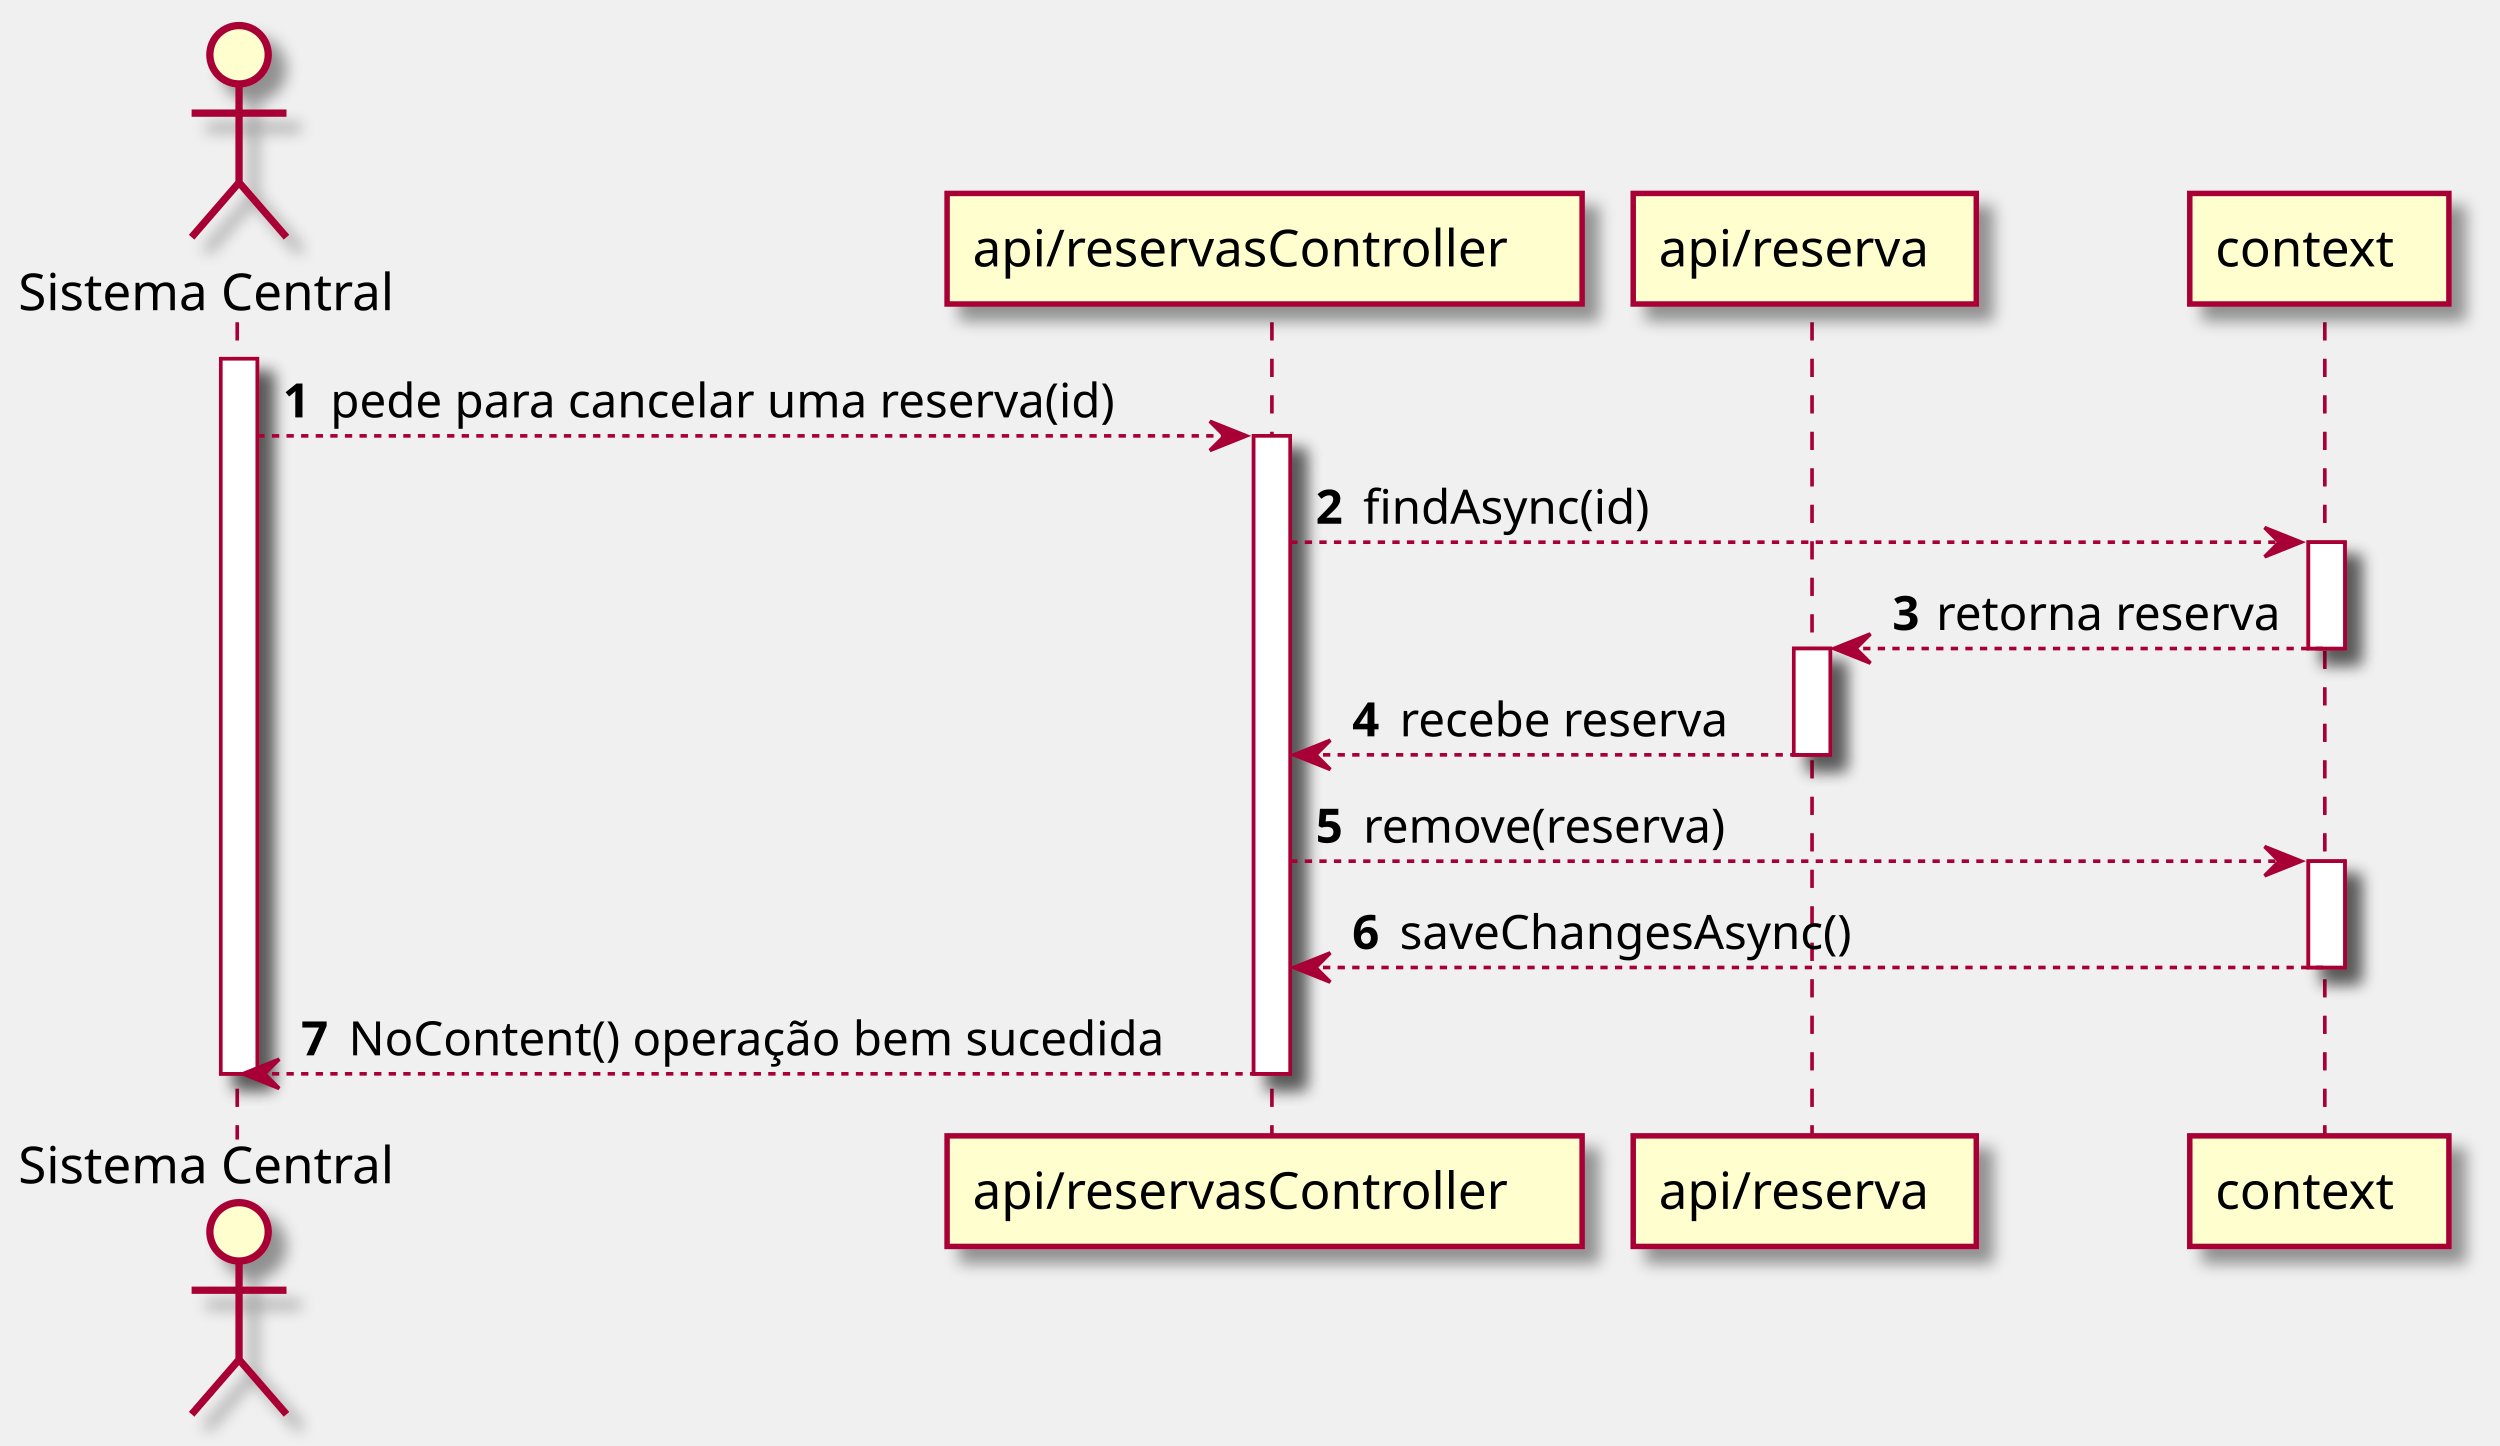
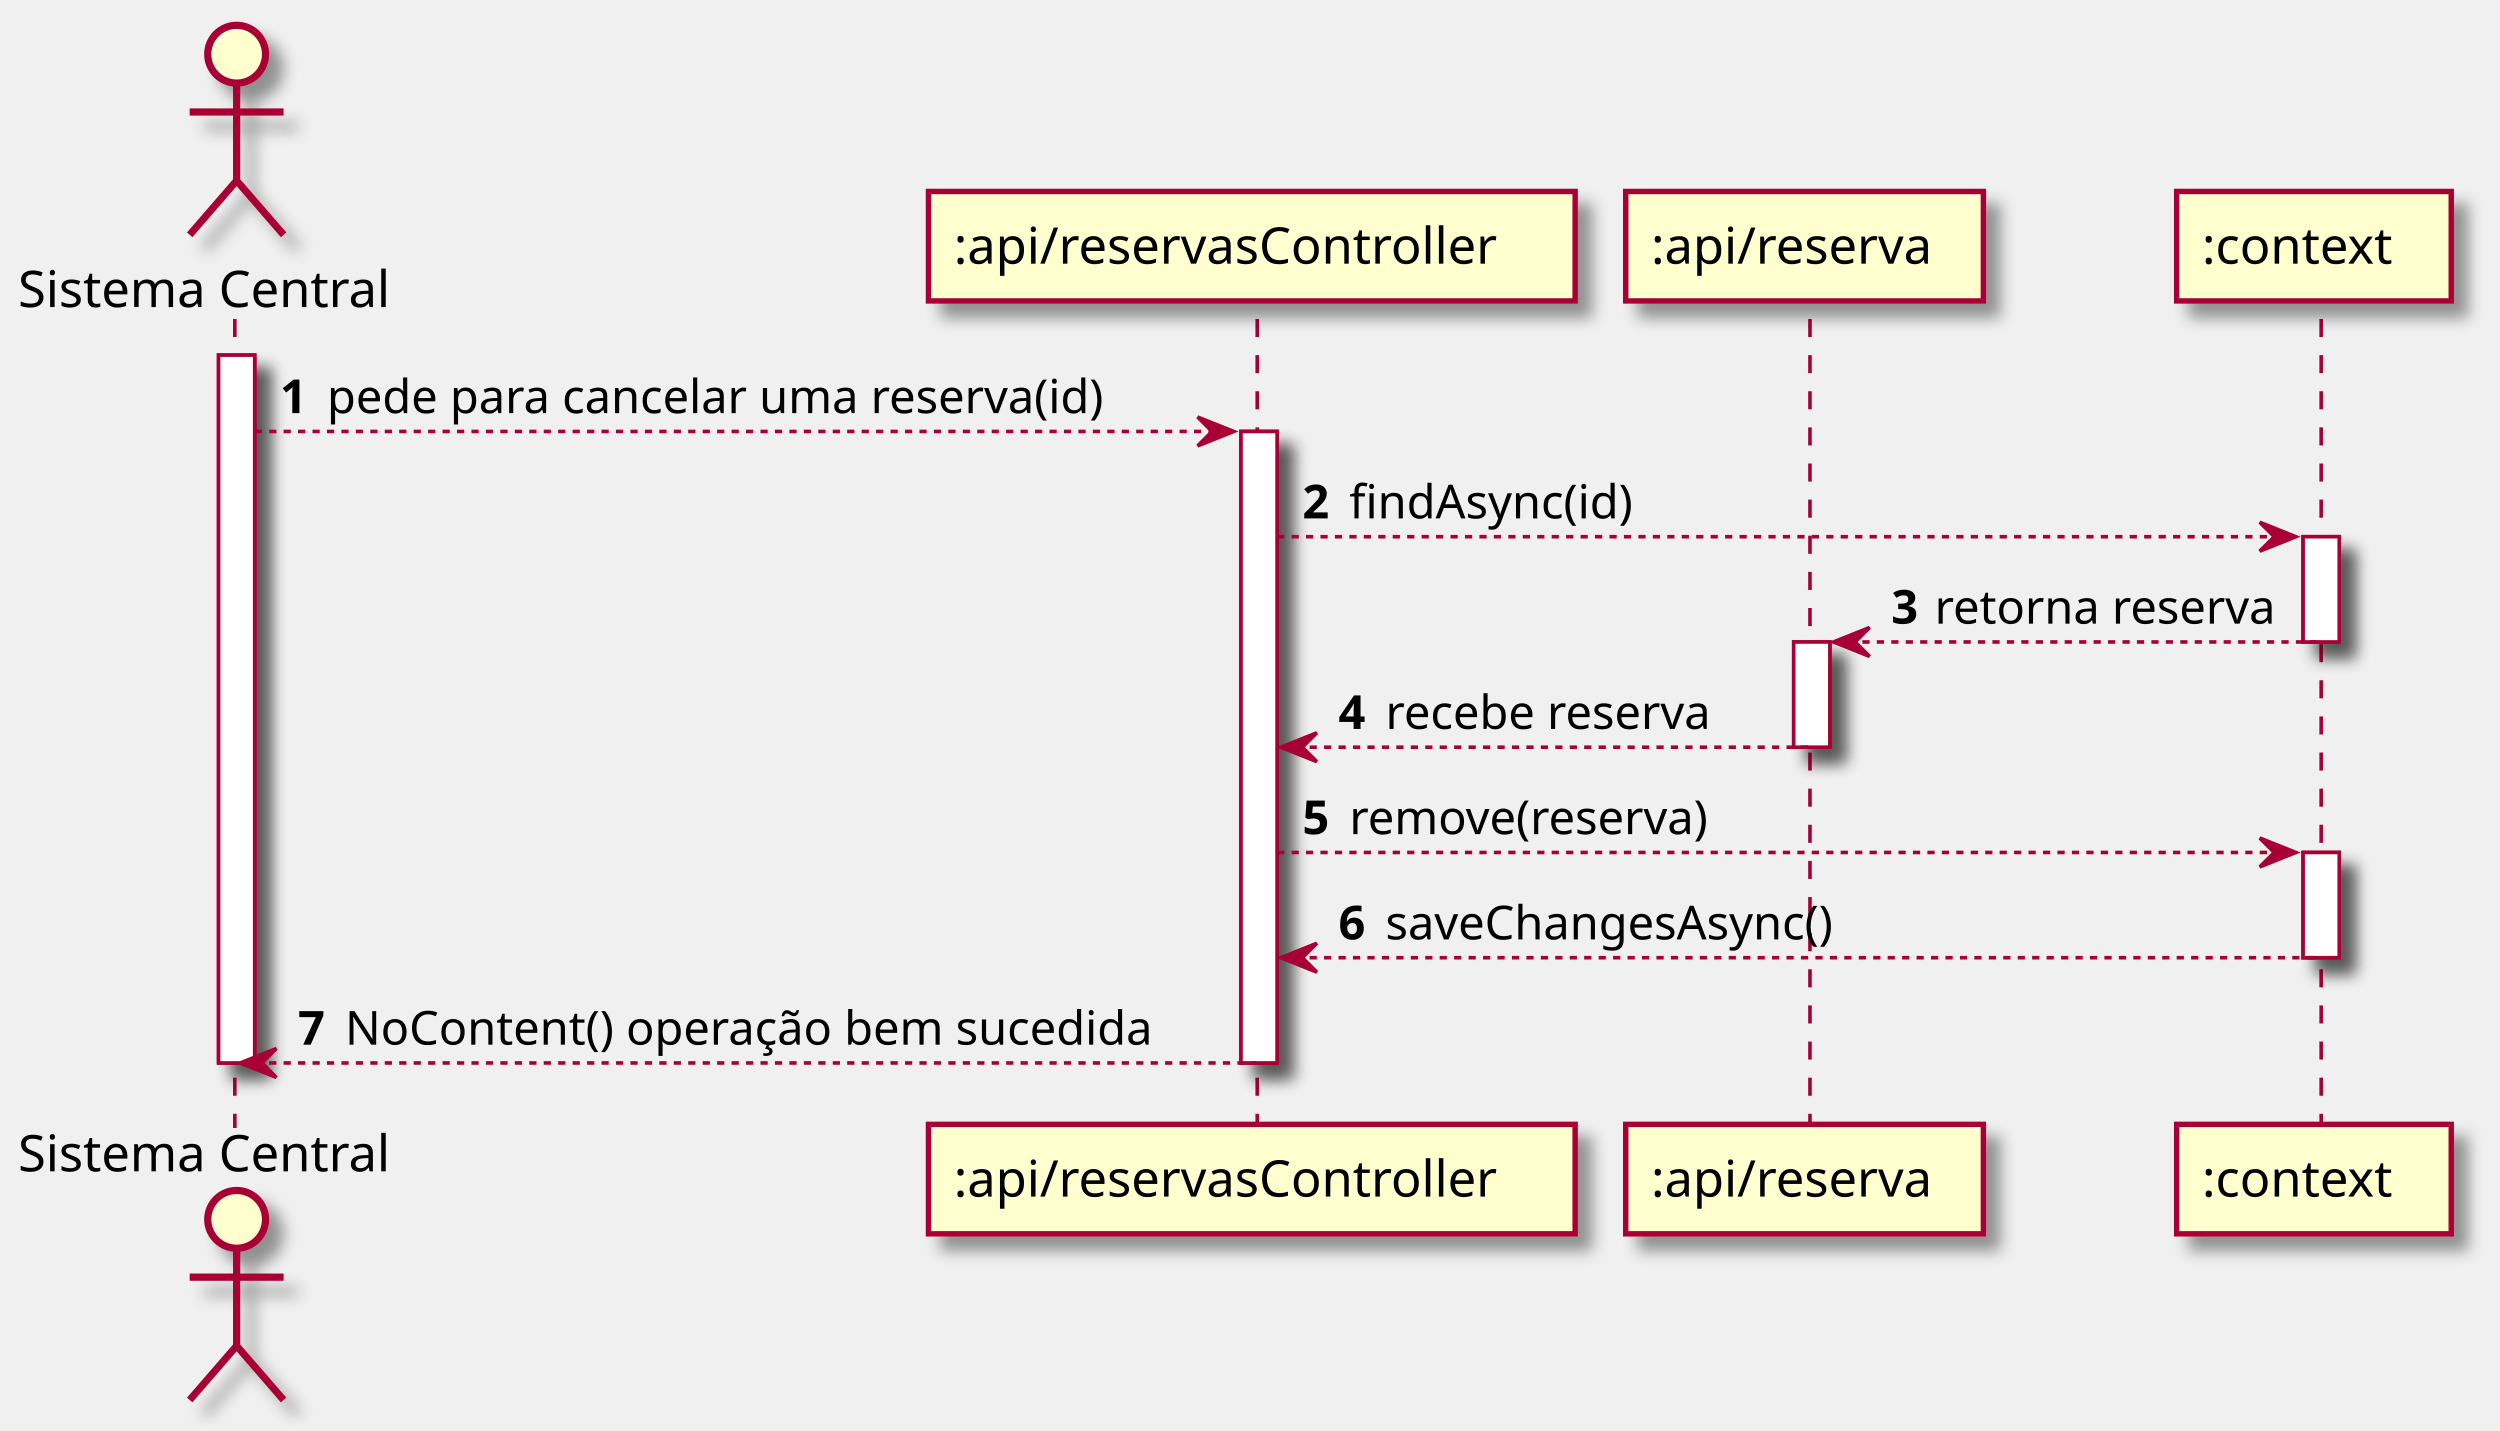
- <svg xmlns="http://www.w3.org/2000/svg" contentScriptType="application/ecmascript" contentStyleType="text/css" height="396px" preserveAspectRatio="none" style="width:685px;height:396px;" version="1.1" viewBox="0 0 685 396" width="685px" zoomAndPan="magnify">
+ <svg xmlns="http://www.w3.org/2000/svg" contentScriptType="application/ecmascript" contentStyleType="text/css" height="396px" preserveAspectRatio="none" style="width:692px;height:396px;" version="1.1" viewBox="0 0 692 396" width="692px" zoomAndPan="magnify">
  <defs>
-     <filter height="300%" id="f1ffbc3kexb5bo" width="300%" x="-1" y="-1">
+     <filter height="300%" id="fqy5xwsor0qhy" width="300%" x="-1" y="-1">
      <feGaussianBlur result="blurOut" stdDeviation="2.0" />
      <feColorMatrix in="blurOut" result="blurOut2" type="matrix" values="0 0 0 0 0 0 0 0 0 0 0 0 0 0 0 0 0 0 .4 0" />
      <feOffset dx="4.0" dy="4.0" in="blurOut2" result="blurOut3" />
      <feBlend in="SourceGraphic" in2="blurOut3" mode="normal" />
    </filter>
  </defs>
  <g>
-     <rect fill="#FFFFFF" filter="url(#f1ffbc3kexb5bo)" height="195.93" style="stroke:#A80036;stroke-width:1.0;" width="10" x="60.5" y="98.297" />
-     <rect fill="#FFFFFF" filter="url(#f1ffbc3kexb5bo)" height="174.797" style="stroke:#A80036;stroke-width:1.0;" width="10" x="343.5" y="119.43" />
-     <rect fill="#FFFFFF" filter="url(#f1ffbc3kexb5bo)" height="29.133" style="stroke:#A80036;stroke-width:1.0;" width="10" x="491.5" y="177.695" />
-     <rect fill="#FFFFFF" filter="url(#f1ffbc3kexb5bo)" height="29.133" style="stroke:#A80036;stroke-width:1.0;" width="10" x="632.5" y="148.562" />
-     <rect fill="#FFFFFF" filter="url(#f1ffbc3kexb5bo)" height="29.133" style="stroke:#A80036;stroke-width:1.0;" width="10" x="632.5" y="235.961" />
+     <rect fill="#FFFFFF" filter="url(#fqy5xwsor0qhy)" height="195.93" style="stroke:#A80036;stroke-width:1.0;" width="10" x="60.5" y="98.297" />
+     <rect fill="#FFFFFF" filter="url(#fqy5xwsor0qhy)" height="174.797" style="stroke:#A80036;stroke-width:1.0;" width="10" x="343.5" y="119.43" />
+     <rect fill="#FFFFFF" filter="url(#fqy5xwsor0qhy)" height="29.133" style="stroke:#A80036;stroke-width:1.0;" width="10" x="496.5" y="177.695" />
+     <rect fill="#FFFFFF" filter="url(#fqy5xwsor0qhy)" height="29.133" style="stroke:#A80036;stroke-width:1.0;" width="10" x="637.5" y="148.562" />
+     <rect fill="#FFFFFF" filter="url(#fqy5xwsor0qhy)" height="29.133" style="stroke:#A80036;stroke-width:1.0;" width="10" x="637.5" y="235.961" />
    <line style="stroke:#A80036;stroke-width:1.0;stroke-dasharray:5.0,5.0;" x1="65" x2="65" y1="88.297" y2="312.227" />
-     <line style="stroke:#A80036;stroke-width:1.0;stroke-dasharray:5.0,5.0;" x1="348.5" x2="348.5" y1="88.297" y2="312.227" />
-     <line style="stroke:#A80036;stroke-width:1.0;stroke-dasharray:5.0,5.0;" x1="496.5" x2="496.5" y1="88.297" y2="312.227" />
-     <line style="stroke:#A80036;stroke-width:1.0;stroke-dasharray:5.0,5.0;" x1="637" x2="637" y1="88.297" y2="312.227" />
+     <line style="stroke:#A80036;stroke-width:1.0;stroke-dasharray:5.0,5.0;" x1="348" x2="348" y1="88.297" y2="312.227" />
+     <line style="stroke:#A80036;stroke-width:1.0;stroke-dasharray:5.0,5.0;" x1="501" x2="501" y1="88.297" y2="312.227" />
+     <line style="stroke:#A80036;stroke-width:1.0;stroke-dasharray:5.0,5.0;" x1="642.5" x2="642.5" y1="88.297" y2="312.227" />
    <text fill="#000000" font-family="sans-serif" font-size="14" lengthAdjust="spacing" textLength="115" x="5" y="84.995">Sistema Central</text>
-     <ellipse cx="65.5" cy="15" fill="#FEFECE" filter="url(#f1ffbc3kexb5bo)" rx="8" ry="8" style="stroke:#A80036;stroke-width:2.0;" />
-     <path d="M65.5,23 L65.5,50 M52.5,31 L78.5,31 M65.5,50 L52.5,65 M65.5,50 L78.5,65 " fill="none" filter="url(#f1ffbc3kexb5bo)" style="stroke:#A80036;stroke-width:2.0;" />
+     <ellipse cx="65.5" cy="15" fill="#FEFECE" filter="url(#fqy5xwsor0qhy)" rx="8" ry="8" style="stroke:#A80036;stroke-width:2.0;" />
+     <path d="M65.5,23 L65.5,50 M52.5,31 L78.5,31 M65.5,50 L52.5,65 M65.5,50 L78.5,65 " fill="none" filter="url(#fqy5xwsor0qhy)" style="stroke:#A80036;stroke-width:2.0;" />
    <text fill="#000000" font-family="sans-serif" font-size="14" lengthAdjust="spacing" textLength="115" x="5" y="324.222">Sistema Central</text>
-     <ellipse cx="65.5" cy="337.523" fill="#FEFECE" filter="url(#f1ffbc3kexb5bo)" rx="8" ry="8" style="stroke:#A80036;stroke-width:2.0;" />
-     <path d="M65.5,345.523 L65.5,372.523 M52.5,353.523 L78.5,353.523 M65.5,372.523 L52.5,387.523 M65.5,372.523 L78.5,387.523 " fill="none" filter="url(#f1ffbc3kexb5bo)" style="stroke:#A80036;stroke-width:2.0;" />
-     <rect fill="#FEFECE" filter="url(#f1ffbc3kexb5bo)" height="30.297" style="stroke:#A80036;stroke-width:1.5;" width="174" x="259.5" y="53" />
-     <text fill="#000000" font-family="sans-serif" font-size="14" lengthAdjust="spacing" textLength="160" x="266.5" y="72.995">api/reservasController</text>
-     <rect fill="#FEFECE" filter="url(#f1ffbc3kexb5bo)" height="30.297" style="stroke:#A80036;stroke-width:1.5;" width="174" x="259.5" y="311.227" />
-     <text fill="#000000" font-family="sans-serif" font-size="14" lengthAdjust="spacing" textLength="160" x="266.5" y="331.222">api/reservasController</text>
-     <rect fill="#FEFECE" filter="url(#f1ffbc3kexb5bo)" height="30.297" style="stroke:#A80036;stroke-width:1.5;" width="94" x="447.5" y="53" />
-     <text fill="#000000" font-family="sans-serif" font-size="14" lengthAdjust="spacing" textLength="80" x="454.5" y="72.995">api/reserva</text>
-     <rect fill="#FEFECE" filter="url(#f1ffbc3kexb5bo)" height="30.297" style="stroke:#A80036;stroke-width:1.5;" width="94" x="447.5" y="311.227" />
-     <text fill="#000000" font-family="sans-serif" font-size="14" lengthAdjust="spacing" textLength="80" x="454.5" y="331.222">api/reserva</text>
-     <rect fill="#FEFECE" filter="url(#f1ffbc3kexb5bo)" height="30.297" style="stroke:#A80036;stroke-width:1.5;" width="71" x="600" y="53" />
-     <text fill="#000000" font-family="sans-serif" font-size="14" lengthAdjust="spacing" textLength="57" x="607" y="72.995">context</text>
-     <rect fill="#FEFECE" filter="url(#f1ffbc3kexb5bo)" height="30.297" style="stroke:#A80036;stroke-width:1.5;" width="71" x="600" y="311.227" />
-     <text fill="#000000" font-family="sans-serif" font-size="14" lengthAdjust="spacing" textLength="57" x="607" y="331.222">context</text>
-     <rect fill="#FFFFFF" filter="url(#f1ffbc3kexb5bo)" height="195.93" style="stroke:#A80036;stroke-width:1.0;" width="10" x="60.5" y="98.297" />
-     <rect fill="#FFFFFF" filter="url(#f1ffbc3kexb5bo)" height="174.797" style="stroke:#A80036;stroke-width:1.0;" width="10" x="343.5" y="119.43" />
-     <rect fill="#FFFFFF" filter="url(#f1ffbc3kexb5bo)" height="29.133" style="stroke:#A80036;stroke-width:1.0;" width="10" x="491.5" y="177.695" />
-     <rect fill="#FFFFFF" filter="url(#f1ffbc3kexb5bo)" height="29.133" style="stroke:#A80036;stroke-width:1.0;" width="10" x="632.5" y="148.562" />
-     <rect fill="#FFFFFF" filter="url(#f1ffbc3kexb5bo)" height="29.133" style="stroke:#A80036;stroke-width:1.0;" width="10" x="632.5" y="235.961" />
+     <ellipse cx="65.5" cy="337.523" fill="#FEFECE" filter="url(#fqy5xwsor0qhy)" rx="8" ry="8" style="stroke:#A80036;stroke-width:2.0;" />
+     <path d="M65.5,345.523 L65.5,372.523 M52.5,353.523 L78.5,353.523 M65.5,372.523 L52.5,387.523 M65.5,372.523 L78.5,387.523 " fill="none" filter="url(#fqy5xwsor0qhy)" style="stroke:#A80036;stroke-width:2.0;" />
+     <rect fill="#FEFECE" filter="url(#fqy5xwsor0qhy)" height="30.297" style="stroke:#A80036;stroke-width:1.5;" width="179" x="257" y="53" />
+     <text fill="#000000" font-family="sans-serif" font-size="14" lengthAdjust="spacing" textLength="165" x="264" y="72.995">:api/reservasController</text>
+     <rect fill="#FEFECE" filter="url(#fqy5xwsor0qhy)" height="30.297" style="stroke:#A80036;stroke-width:1.5;" width="179" x="257" y="311.227" />
+     <text fill="#000000" font-family="sans-serif" font-size="14" lengthAdjust="spacing" textLength="165" x="264" y="331.222">:api/reservasController</text>
+     <rect fill="#FEFECE" filter="url(#fqy5xwsor0qhy)" height="30.297" style="stroke:#A80036;stroke-width:1.5;" width="99" x="450" y="53" />
+     <text fill="#000000" font-family="sans-serif" font-size="14" lengthAdjust="spacing" textLength="85" x="457" y="72.995">:api/reserva</text>
+     <rect fill="#FEFECE" filter="url(#fqy5xwsor0qhy)" height="30.297" style="stroke:#A80036;stroke-width:1.5;" width="99" x="450" y="311.227" />
+     <text fill="#000000" font-family="sans-serif" font-size="14" lengthAdjust="spacing" textLength="85" x="457" y="331.222">:api/reserva</text>
+     <rect fill="#FEFECE" filter="url(#fqy5xwsor0qhy)" height="30.297" style="stroke:#A80036;stroke-width:1.5;" width="76" x="602.5" y="53" />
+     <text fill="#000000" font-family="sans-serif" font-size="14" lengthAdjust="spacing" textLength="62" x="609.5" y="72.995">:context</text>
+     <rect fill="#FEFECE" filter="url(#fqy5xwsor0qhy)" height="30.297" style="stroke:#A80036;stroke-width:1.5;" width="76" x="602.5" y="311.227" />
+     <text fill="#000000" font-family="sans-serif" font-size="14" lengthAdjust="spacing" textLength="62" x="609.5" y="331.222">:context</text>
+     <rect fill="#FFFFFF" filter="url(#fqy5xwsor0qhy)" height="195.93" style="stroke:#A80036;stroke-width:1.0;" width="10" x="60.5" y="98.297" />
+     <rect fill="#FFFFFF" filter="url(#fqy5xwsor0qhy)" height="174.797" style="stroke:#A80036;stroke-width:1.0;" width="10" x="343.5" y="119.43" />
+     <rect fill="#FFFFFF" filter="url(#fqy5xwsor0qhy)" height="29.133" style="stroke:#A80036;stroke-width:1.0;" width="10" x="496.5" y="177.695" />
+     <rect fill="#FFFFFF" filter="url(#fqy5xwsor0qhy)" height="29.133" style="stroke:#A80036;stroke-width:1.0;" width="10" x="637.5" y="148.562" />
+     <rect fill="#FFFFFF" filter="url(#fqy5xwsor0qhy)" height="29.133" style="stroke:#A80036;stroke-width:1.0;" width="10" x="637.5" y="235.961" />
    <polygon fill="#A80036" points="331.5,115.43,341.5,119.43,331.5,123.43,335.5,119.43" style="stroke:#A80036;stroke-width:1.0;" />
    <line style="stroke:#A80036;stroke-width:1.0;stroke-dasharray:2.0,2.0;" x1="70.5" x2="337.5" y1="119.43" y2="119.43" />
    <text fill="#000000" font-family="sans-serif" font-size="13" font-weight="bold" lengthAdjust="spacing" textLength="9" x="77.5" y="114.364">1</text>
    <text fill="#000000" font-family="sans-serif" font-size="13" lengthAdjust="spacing" textLength="230" x="90.5" y="114.364">pede para cancelar uma reserva(id)</text>
-     <polygon fill="#A80036" points="620.5,144.562,630.5,148.562,620.5,152.562,624.5,148.562" style="stroke:#A80036;stroke-width:1.0;" />
-     <line style="stroke:#A80036;stroke-width:1.0;stroke-dasharray:2.0,2.0;" x1="353.5" x2="626.5" y1="148.562" y2="148.562" />
+     <polygon fill="#A80036" points="625.5,144.562,635.5,148.562,625.5,152.562,629.5,148.562" style="stroke:#A80036;stroke-width:1.0;" />
+     <line style="stroke:#A80036;stroke-width:1.0;stroke-dasharray:2.0,2.0;" x1="353.5" x2="631.5" y1="148.562" y2="148.562" />
    <text fill="#000000" font-family="sans-serif" font-size="13" font-weight="bold" lengthAdjust="spacing" textLength="9" x="360.5" y="143.497">2</text>
    <text fill="#000000" font-family="sans-serif" font-size="13" lengthAdjust="spacing" textLength="84" x="373.5" y="143.497">findAsync(id)</text>
-     <polygon fill="#A80036" points="512.5,173.695,502.5,177.695,512.5,181.695,508.5,177.695" style="stroke:#A80036;stroke-width:1.0;" />
-     <line style="stroke:#A80036;stroke-width:1.0;stroke-dasharray:2.0,2.0;" x1="506.5" x2="636.5" y1="177.695" y2="177.695" />
-     <text fill="#000000" font-family="sans-serif" font-size="13" font-weight="bold" lengthAdjust="spacing" textLength="8" x="518.5" y="172.629">3</text>
-     <text fill="#000000" font-family="sans-serif" font-size="13" lengthAdjust="spacing" textLength="100" x="530.5" y="172.629">retorna reserva</text>
+     <polygon fill="#A80036" points="517.5,173.695,507.5,177.695,517.5,181.695,513.5,177.695" style="stroke:#A80036;stroke-width:1.0;" />
+     <line style="stroke:#A80036;stroke-width:1.0;stroke-dasharray:2.0,2.0;" x1="511.5" x2="641.5" y1="177.695" y2="177.695" />
+     <text fill="#000000" font-family="sans-serif" font-size="13" font-weight="bold" lengthAdjust="spacing" textLength="8" x="523.5" y="172.629">3</text>
+     <text fill="#000000" font-family="sans-serif" font-size="13" lengthAdjust="spacing" textLength="100" x="535.5" y="172.629">retorna reserva</text>
    <polygon fill="#A80036" points="364.5,202.828,354.5,206.828,364.5,210.828,360.5,206.828" style="stroke:#A80036;stroke-width:1.0;" />
-     <line style="stroke:#A80036;stroke-width:1.0;stroke-dasharray:2.0,2.0;" x1="358.5" x2="495.5" y1="206.828" y2="206.828" />
+     <line style="stroke:#A80036;stroke-width:1.0;stroke-dasharray:2.0,2.0;" x1="358.5" x2="500.5" y1="206.828" y2="206.828" />
    <text fill="#000000" font-family="sans-serif" font-size="13" font-weight="bold" lengthAdjust="spacing" textLength="9" x="370.5" y="201.762">4</text>
    <text fill="#000000" font-family="sans-serif" font-size="13" lengthAdjust="spacing" textLength="97" x="383.5" y="201.762">recebe reserva</text>
-     <polygon fill="#A80036" points="620.5,231.961,630.5,235.961,620.5,239.961,624.5,235.961" style="stroke:#A80036;stroke-width:1.0;" />
-     <line style="stroke:#A80036;stroke-width:1.0;stroke-dasharray:2.0,2.0;" x1="353.5" x2="626.5" y1="235.961" y2="235.961" />
+     <polygon fill="#A80036" points="625.5,231.961,635.5,235.961,625.5,239.961,629.5,235.961" style="stroke:#A80036;stroke-width:1.0;" />
+     <line style="stroke:#A80036;stroke-width:1.0;stroke-dasharray:2.0,2.0;" x1="353.5" x2="631.5" y1="235.961" y2="235.961" />
    <text fill="#000000" font-family="sans-serif" font-size="13" font-weight="bold" lengthAdjust="spacing" textLength="9" x="360.5" y="230.895">5</text>
    <text fill="#000000" font-family="sans-serif" font-size="13" lengthAdjust="spacing" textLength="109" x="373.5" y="230.895">remove(reserva)</text>
    <polygon fill="#A80036" points="364.5,261.094,354.5,265.094,364.5,269.094,360.5,265.094" style="stroke:#A80036;stroke-width:1.0;" />
-     <line style="stroke:#A80036;stroke-width:1.0;stroke-dasharray:2.0,2.0;" x1="358.5" x2="636.5" y1="265.094" y2="265.094" />
+     <line style="stroke:#A80036;stroke-width:1.0;stroke-dasharray:2.0,2.0;" x1="358.5" x2="641.5" y1="265.094" y2="265.094" />
    <text fill="#000000" font-family="sans-serif" font-size="13" font-weight="bold" lengthAdjust="spacing" textLength="9" x="370.5" y="260.028">6</text>
    <text fill="#000000" font-family="sans-serif" font-size="13" lengthAdjust="spacing" textLength="136" x="383.5" y="260.028">saveChangesAsync()</text>
    <polygon fill="#A80036" points="76.5,290.227,66.5,294.227,76.5,298.227,72.5,294.227" style="stroke:#A80036;stroke-width:1.0;" />
    <line style="stroke:#A80036;stroke-width:1.0;stroke-dasharray:2.0,2.0;" x1="70.5" x2="347.5" y1="294.227" y2="294.227" />
    <text fill="#000000" font-family="sans-serif" font-size="13" font-weight="bold" lengthAdjust="spacing" textLength="9" x="82.5" y="289.161">7</text>
    <text fill="#000000" font-family="sans-serif" font-size="13" lengthAdjust="spacing" textLength="236" x="95.5" y="289.161">NoContent() operação bem sucedida</text>
  </g>
</svg>
